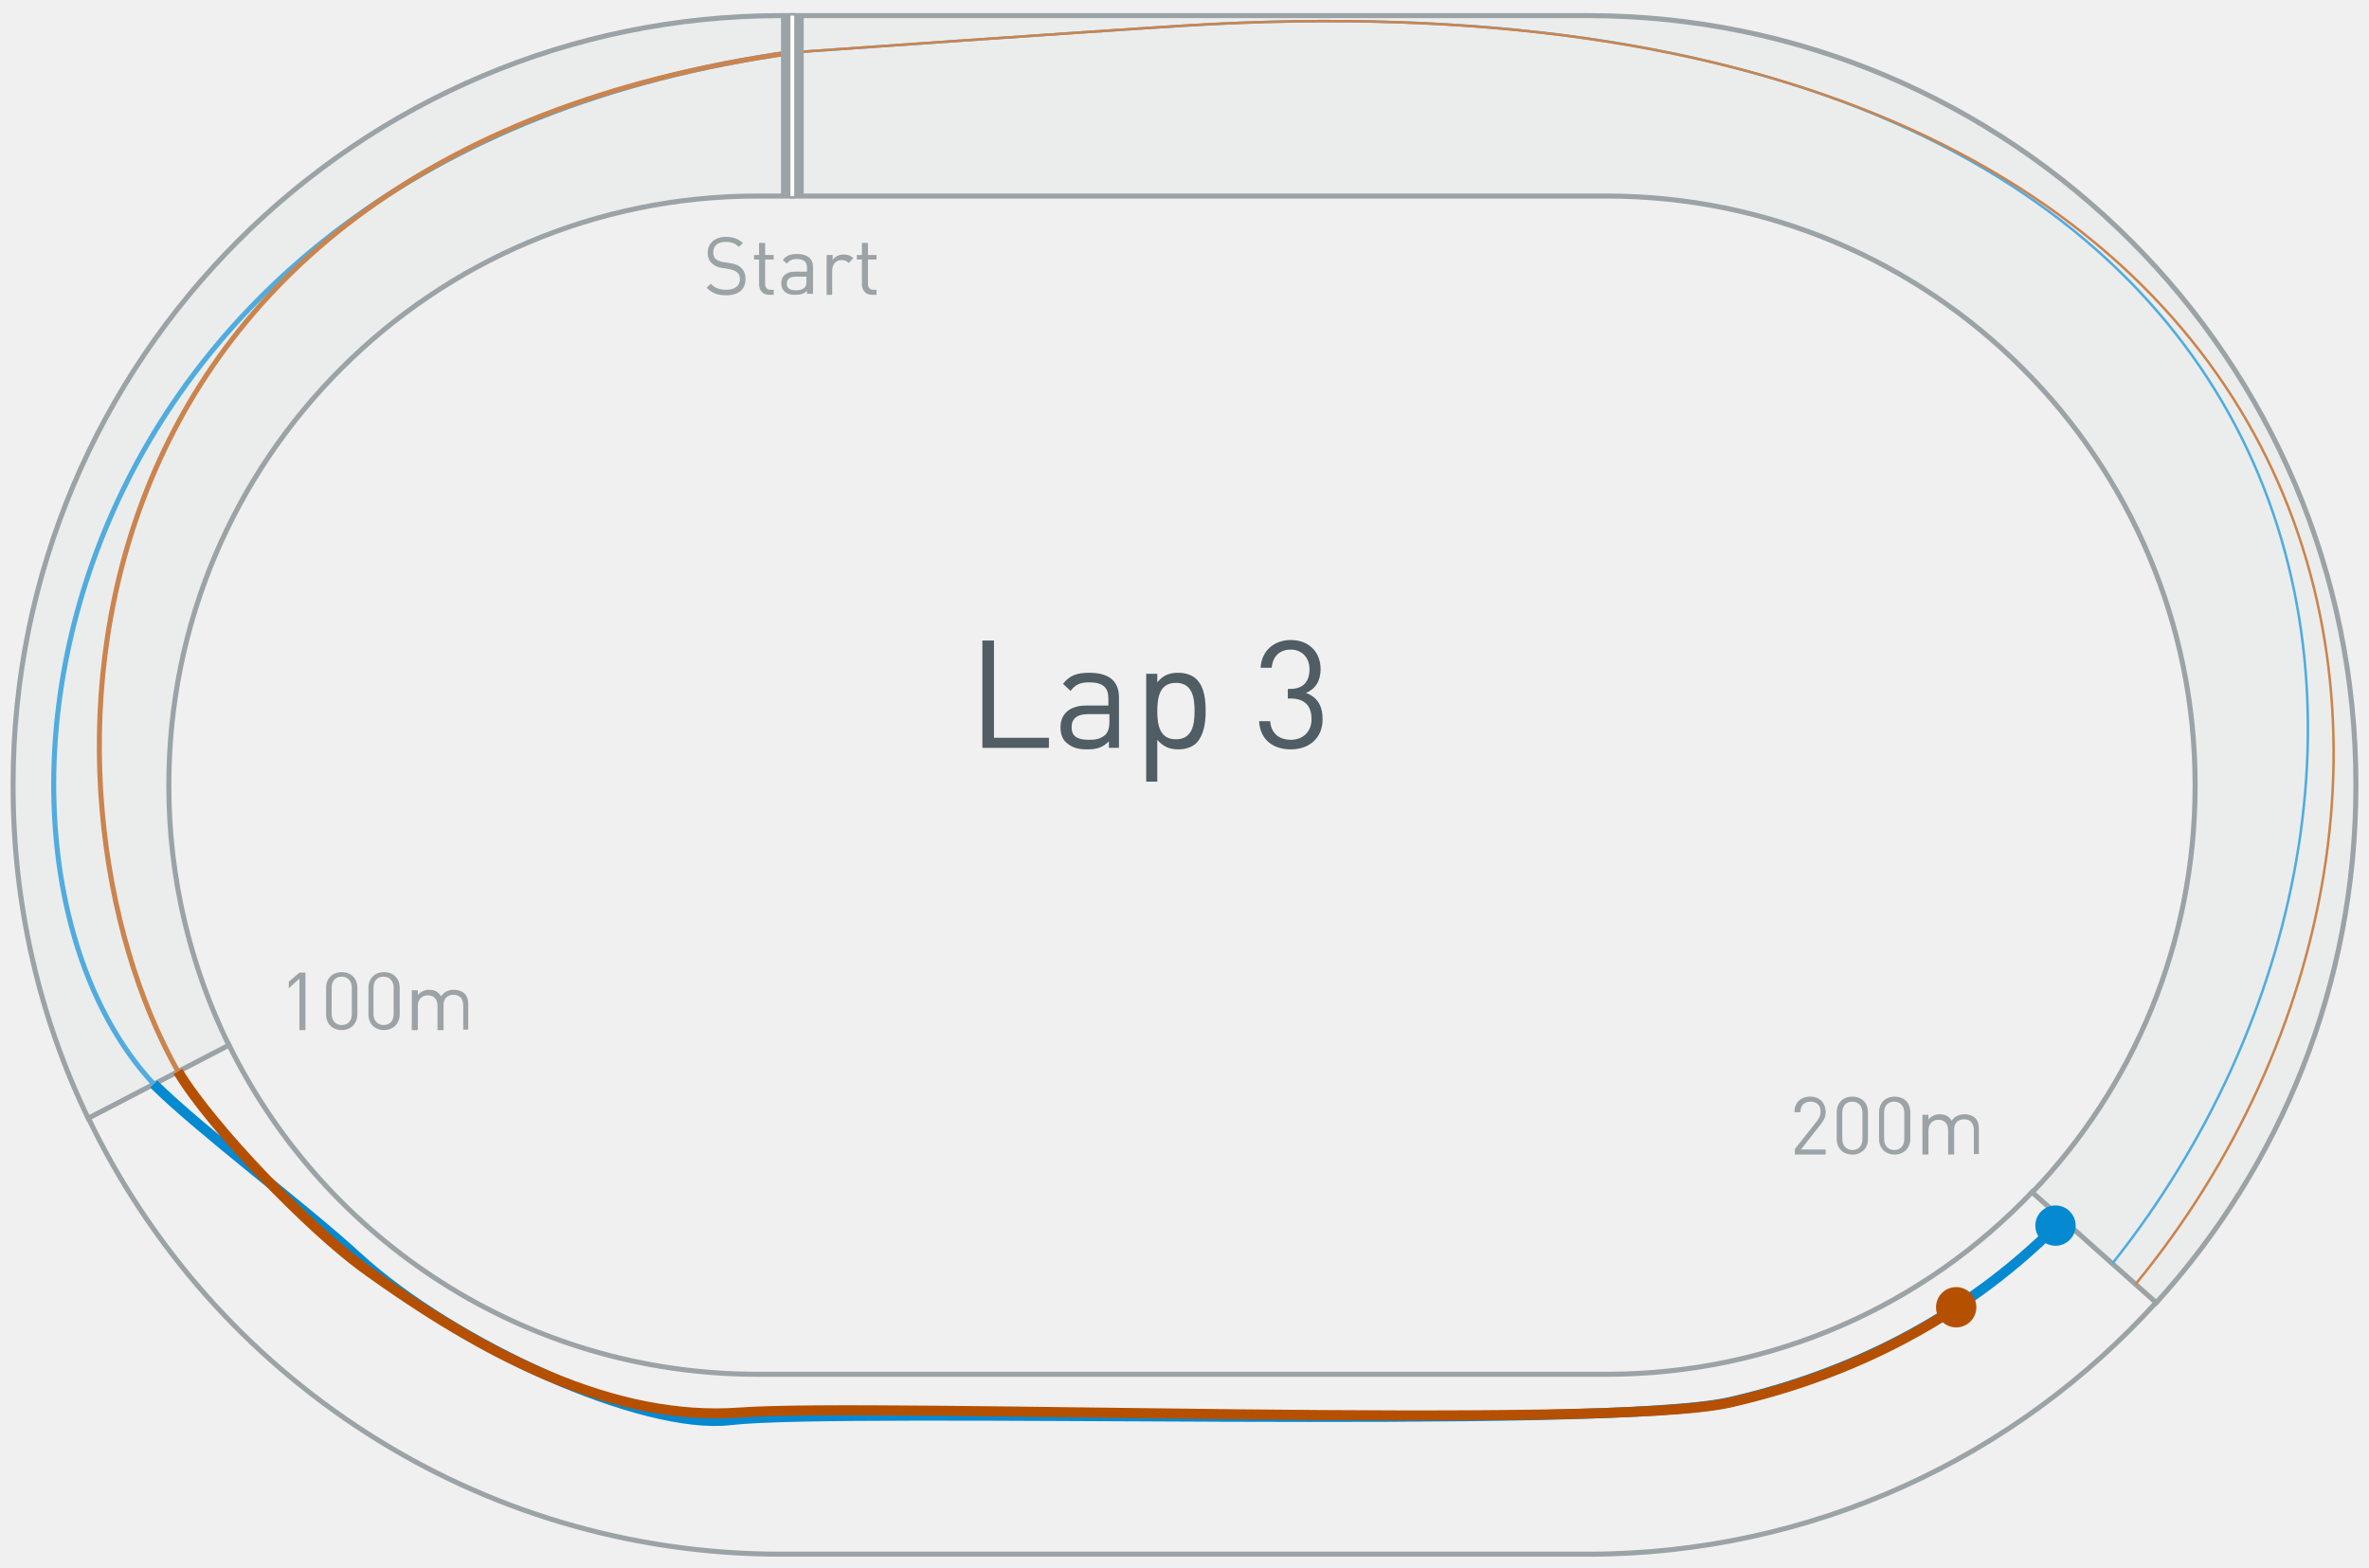
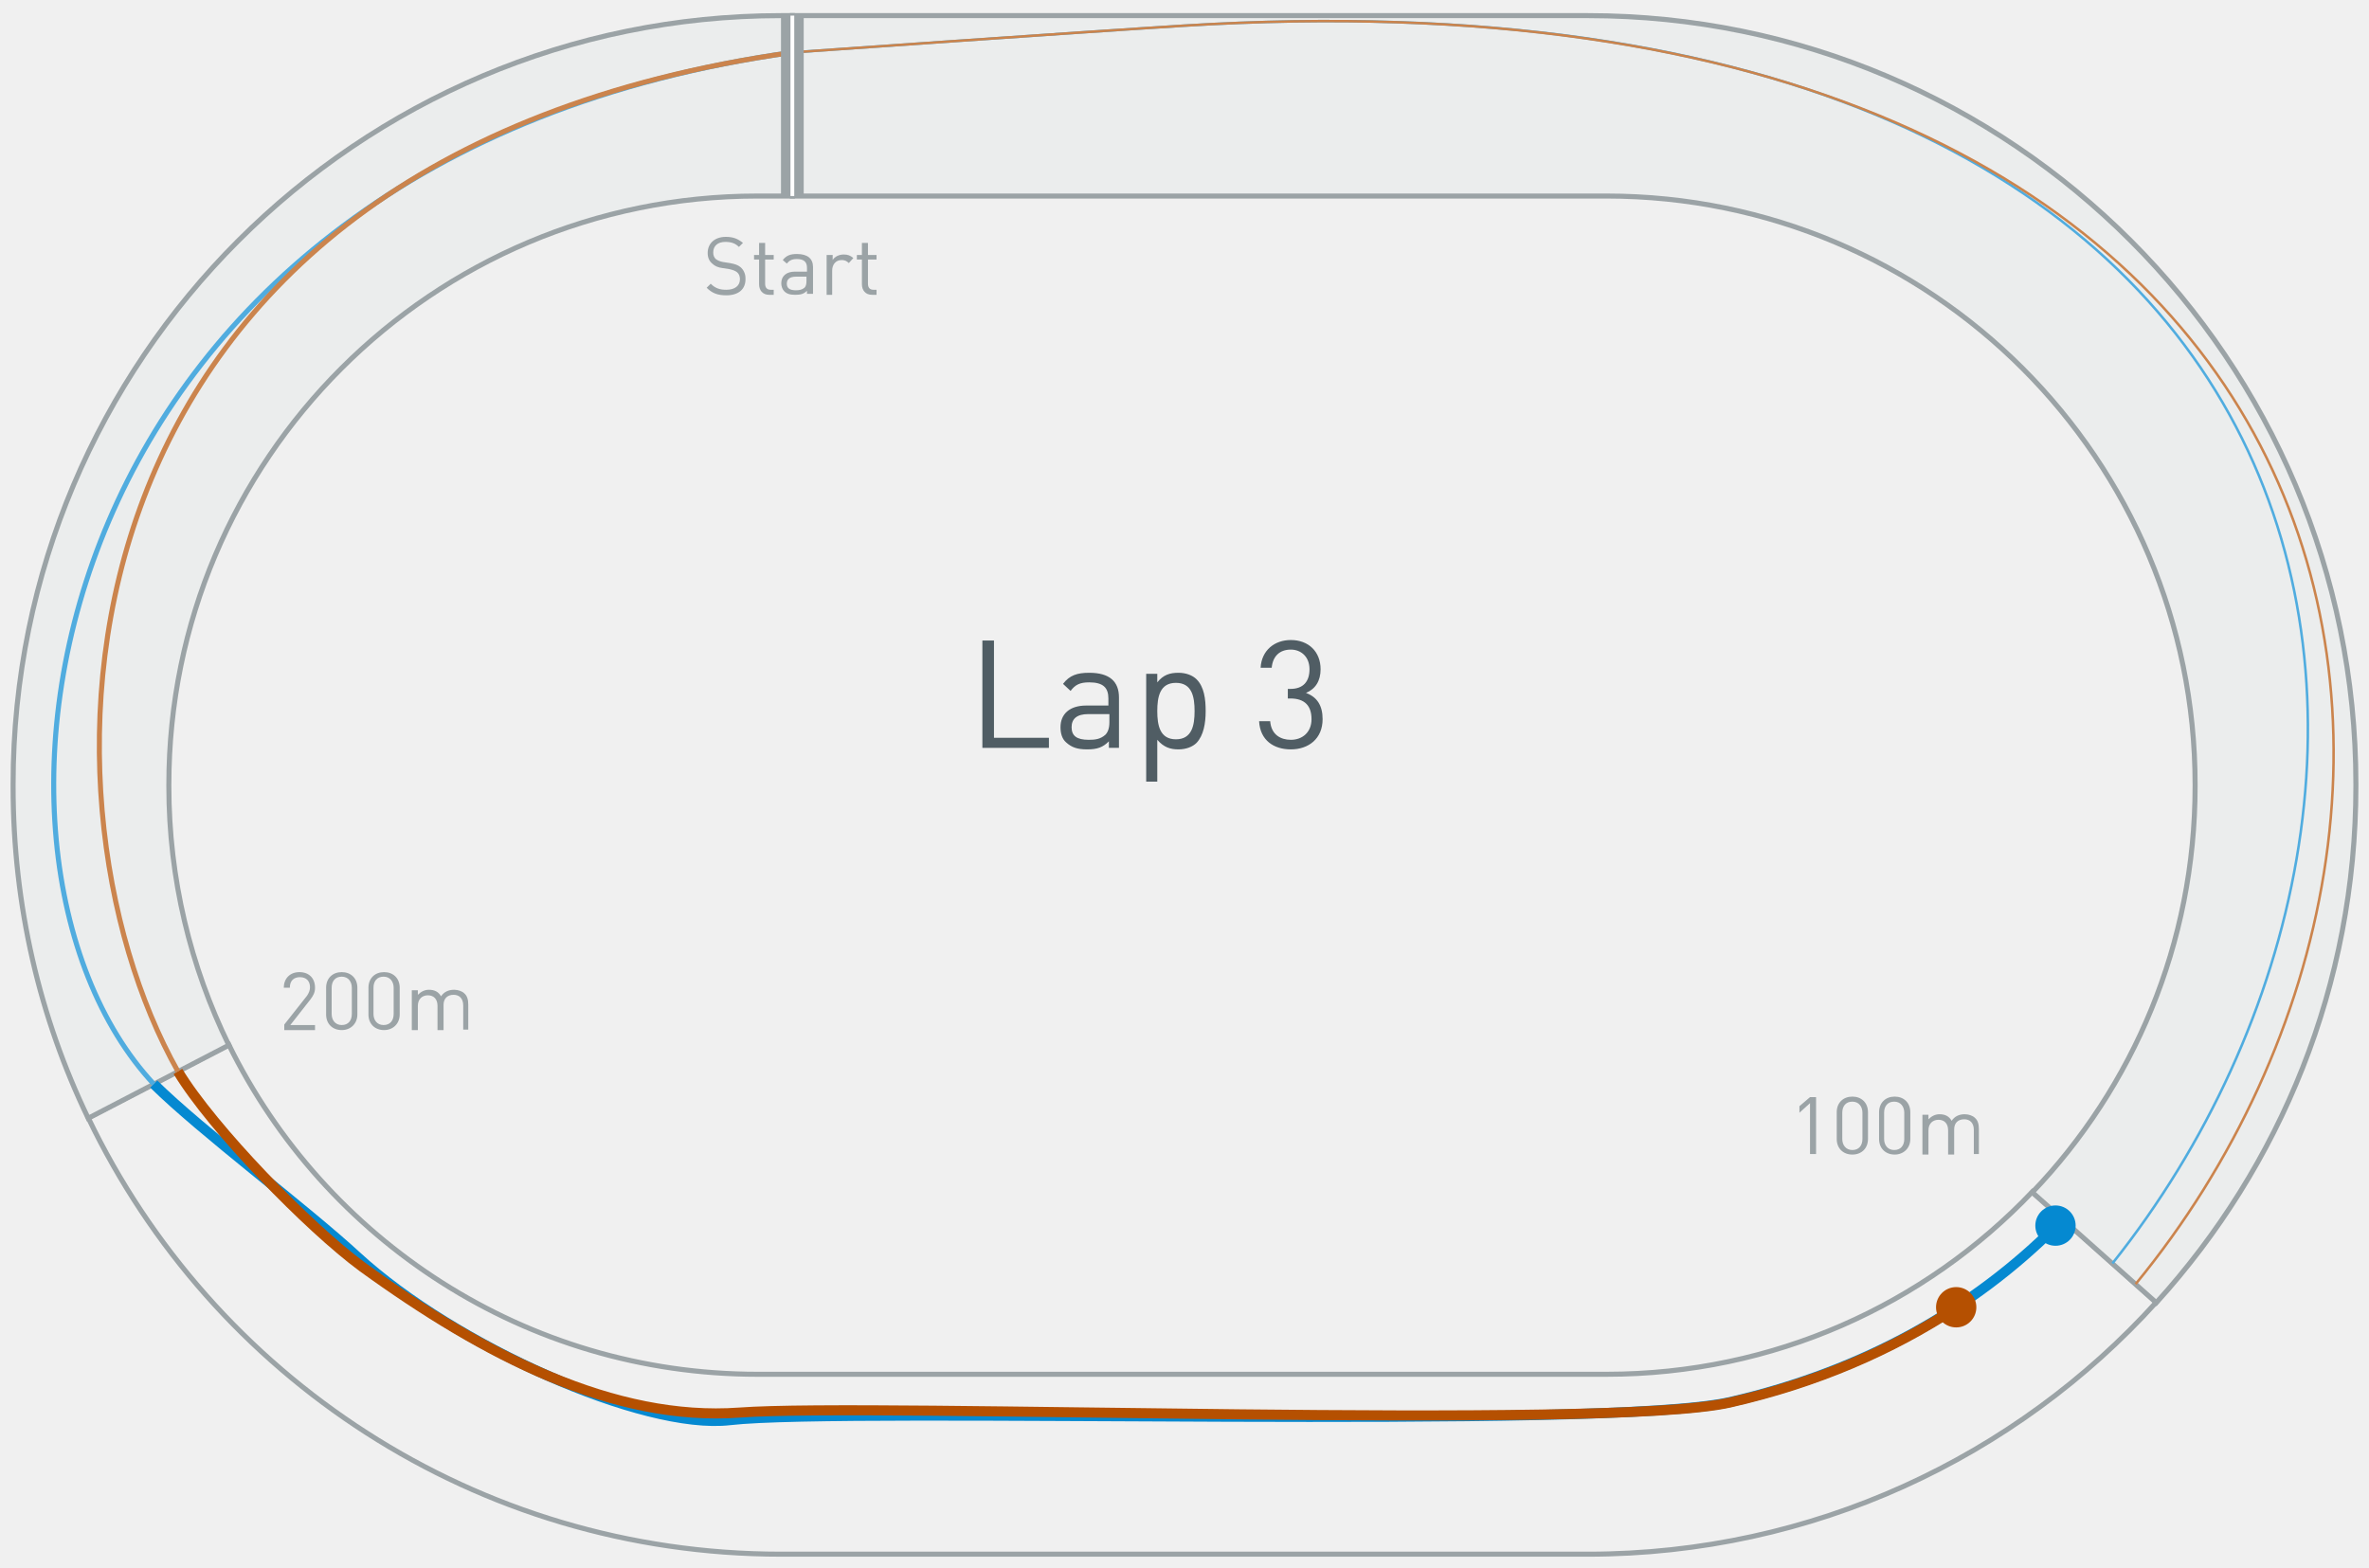
<svg xmlns="http://www.w3.org/2000/svg" version="1.1" x="0px" y="0px" viewBox="0 0 470 311" enable-background="new 0 0 470 311" xml:space="preserve">
  <g id="Layer_8">
    <g>
      <path fill="none" stroke="#9BA3A6" stroke-miterlimit="10" d="M318.7,272.7H150.3c-46.1,0-85.9-26.7-104.9-65.4l-27.9,14.5    c24.6,51.3,76.9,86.6,137.5,86.6H315c44.7,0,85-19.3,112.8-50l-24.6-21.9C381.9,258.9,351.9,272.7,318.7,272.7z" />
      <path fill="#EBEDED" stroke="#9BA3A6" stroke-miterlimit="10" d="M33.5,156v-0.3c0-64.5,52.3-116.8,116.8-116.8h6.9V3.1H155    C70.9,3.1,2.6,71.4,2.6,155.6v0.5c0,23.6,5.3,45.9,14.9,65.8l27.9-14.5C37.8,191.8,33.5,174.4,33.5,156z" />
      <path fill="#EBEDED" stroke="#9BA3A6" stroke-miterlimit="10" d="M467.4,155.6C467.4,71.4,399.1,3.1,315,3.1H157.2v35.8h161.5    c64.5,0,116.8,52.3,116.8,116.8v0.3c0,31.3-12.3,59.7-32.3,80.6l24.6,21.9c24.6-27.1,39.6-63,39.6-102.5V155.6z" />
    </g>
    <path fill="none" stroke="#0589D1" stroke-width="2" stroke-miterlimit="10" d="M30.5,215.1c9.4,9.3,30,24.7,40.4,34.3   c19.2,17.6,56.7,34.4,73.9,32.4c23.3-2.7,173.6,2.1,198.5-3.6c26.9-6.2,48.4-18.7,64.6-34.9" />
    <path fill="none" stroke="#50ACDF" stroke-miterlimit="10" d="M157.2,10.4C7.3,31.4-12.3,169.1,30.5,215.1" />
    <path fill="none" stroke="#B55001" stroke-width="2" stroke-miterlimit="10" d="M35.3,212.6c6.8,11.3,26,31,36.6,38.8   c24.4,17.7,49.9,30.7,74.8,28.9c26.8-2,171.9,3.6,196.5-2c17.2-3.9,32.1-10.4,44.9-18.8" />
    <path fill="none" stroke="#CB844D" stroke-miterlimit="10" d="M157.2,10.4C7.5,31.4,4.4,157.7,35.3,212.6" />
    <circle fill="#0589D1" cx="407.8" cy="243.2" r="4" />
    <circle fill="#B55001" cx="388.1" cy="259.4" r="4" />
    <path fill="none" stroke="#50ACDF" stroke-width="0.5" stroke-miterlimit="10" d="M419.1,250.7C494.2,156.4,474-9.6,234.8,5.1   c-19.4,1.2-77.6,5.3-77.6,5.3" />
    <path fill="none" stroke="#CB844D" stroke-width="0.5" stroke-miterlimit="10" d="M423.7,254.8c78.9-96.1,50-264.5-188.9-249.7   c-19.4,1.2-77.6,5.3-77.6,5.3" />
    <g>
      <line fill="none" stroke="#9BA3A6" stroke-width="4.507" stroke-miterlimit="10" x1="157.2" y1="38.9" x2="157.2" y2="3.1" />
      <line fill="none" stroke="#FFFFFF" stroke-width="0.751" stroke-miterlimit="10" x1="157.2" y1="38.9" x2="157.2" y2="3.1" />
    </g>
    <g>
      <g>
        <path fill="#505D64" d="M194.9,148.5v-21.4h2.3v19.3h10.9v2H194.9z" />
        <path fill="#505D64" d="M220,148.5v-1.4c-1.2,1.2-2.3,1.6-4.3,1.6c-2,0-3.1-0.4-4.2-1.4c-0.8-0.7-1.1-1.8-1.1-3     c0-2.6,1.8-4.3,5.1-4.3h4.4v-1.4c0-2.1-1-3.2-3.8-3.2c-1.9,0-2.8,0.5-3.7,1.7l-1.5-1.4c1.3-1.7,2.8-2.2,5.2-2.2     c4,0,5.9,1.7,5.9,4.9v10H220z M220,141.7h-4.1c-2.2,0-3.3,0.9-3.3,2.6c0,1.7,1,2.5,3.4,2.5c1.2,0,2.3-0.1,3.3-1     c0.5-0.5,0.8-1.3,0.8-2.5V141.7z" />
        <path fill="#505D64" d="M237.4,147.4c-0.8,0.8-2.1,1.3-3.6,1.3c-1.6,0-2.9-0.4-4.2-1.9v8.3h-2.2v-21.4h2.2v1.7     c1.2-1.5,2.5-1.9,4.2-1.9c1.5,0,2.8,0.5,3.6,1.3c1.5,1.5,1.8,3.9,1.8,6.3C239.2,143.5,238.8,145.9,237.4,147.4z M233.3,135.5     c-3.2,0-3.7,2.8-3.7,5.6s0.5,5.6,3.7,5.6c3.2,0,3.7-2.8,3.7-5.6S236.5,135.5,233.3,135.5z" />
        <path fill="#505D64" d="M256.1,148.7c-3.4,0-6.1-1.8-6.3-5.6h2.2c0.2,2.7,2.1,3.7,4.1,3.7c2.3,0,4.1-1.5,4.1-4.1     c0-2.6-1.3-4.1-4.2-4.1h-0.5v-1.9h0.5c2.6,0,3.8-1.5,3.8-3.9c0-2.5-1.7-3.9-3.7-3.9c-2.3,0-3.6,1.4-3.8,3.6h-2.2     c0.2-3.5,2.8-5.5,6-5.5c3.5,0,5.9,2.3,5.9,5.8c0,2.3-1,3.9-2.9,4.7c2.2,0.8,3.3,2.5,3.3,5.2C262.4,146.6,259.6,148.7,256.1,148.7     z" />
      </g>
    </g>
  </g>
  <g id="Label">
    <g>
      <path fill="#9BA3A6" d="M144.1,58.6c-1.7,0-2.8-0.4-3.9-1.5l0.8-0.8c0.9,0.9,1.8,1.2,3.1,1.2c1.7,0,2.7-0.8,2.7-2.1    c0-0.6-0.2-1.1-0.6-1.4c-0.4-0.3-0.7-0.4-1.5-0.6l-1.3-0.2c-0.9-0.1-1.6-0.4-2.1-0.9c-0.6-0.5-0.9-1.2-0.9-2.1    c0-1.9,1.4-3.2,3.6-3.2c1.5,0,2.4,0.4,3.4,1.2l-0.8,0.8c-0.7-0.7-1.5-1-2.7-1c-1.5,0-2.4,0.8-2.4,2.1c0,0.6,0.2,1,0.5,1.3    c0.4,0.3,0.9,0.5,1.5,0.6l1.3,0.2c1.1,0.2,1.6,0.4,2.1,0.8c0.6,0.5,1,1.3,1,2.2C148,57.4,146.5,58.6,144.1,58.6z" />
      <path fill="#9BA3A6" d="M152.6,58.5c-1.3,0-2-0.9-2-2.1v-4.9h-1v-0.9h1v-2.4h1.2v2.4h1.7v0.9h-1.7v4.8c0,0.7,0.3,1.2,1.1,1.2h0.6    v1H152.6z" />
      <path fill="#9BA3A6" d="M160.1,58.5v-0.8c-0.6,0.6-1.2,0.8-2.3,0.8c-1.1,0-1.7-0.2-2.2-0.7c-0.4-0.4-0.6-1-0.6-1.6    c0-1.4,1-2.3,2.7-2.3h2.4v-0.8c0-1.1-0.6-1.7-2-1.7c-1,0-1.5,0.3-2,0.9l-0.8-0.7c0.7-0.9,1.5-1.2,2.8-1.2c2.1,0,3.2,0.9,3.2,2.6    v5.3H160.1z M160.1,54.9h-2.2c-1.2,0-1.8,0.5-1.8,1.4c0,0.9,0.6,1.3,1.8,1.3c0.7,0,1.2-0.1,1.7-0.5c0.3-0.3,0.4-0.7,0.4-1.4V54.9z    " />
      <path fill="#9BA3A6" d="M168.4,52.2c-0.4-0.4-0.8-0.6-1.4-0.6c-1.2,0-1.9,0.9-1.9,2.1v4.8H164v-7.9h1.2v1c0.4-0.7,1.3-1.1,2.2-1.1    c0.8,0,1.3,0.2,1.9,0.7L168.4,52.2z" />
      <path fill="#9BA3A6" d="M173,58.5c-1.3,0-2-0.9-2-2.1v-4.9h-1v-0.9h1v-2.4h1.2v2.4h1.7v0.9h-1.7v4.8c0,0.7,0.3,1.2,1.1,1.2h0.6v1    H173z" />
    </g>
    <g>
-       <path fill="#9BA3A6" d="M59.4,204.3v-10.1l-2.1,1.9v-1.3l2.1-1.8h1.2v11.4H59.4z" />
+       <path fill="#9BA3A6" d="M359.1,229v-10.1l-2.1,1.9v-1.3l2.1-1.8h1.2V229H359.1z" />
+       <path fill="#9BA3A6" d="M367.5,229.1c-1.8,0-3.1-1.2-3.1-3.1v-5.3c0-1.9,1.3-3.1,3.1-3.1c1.8,0,3.1,1.2,3.1,3.1v5.3    C370.6,227.9,369.3,229.1,367.5,229.1z M369.5,220.8c0-1.2-0.7-2.2-2-2.2s-2,0.9-2,2.2v5.2c0,1.2,0.7,2.2,2,2.2s2-0.9,2-2.2V220.8    z" />
+       <path fill="#9BA3A6" d="M375.9,229.1c-1.8,0-3.1-1.2-3.1-3.1v-5.3c0-1.9,1.3-3.1,3.1-3.1c1.8,0,3.1,1.2,3.1,3.1v5.3    C379,227.9,377.6,229.1,375.9,229.1z M377.8,220.8c0-1.2-0.7-2.2-2-2.2s-2,0.9-2,2.2v5.2c0,1.2,0.7,2.2,2,2.2s2-0.9,2-2.2V220.8z" />
+       <path fill="#9BA3A6" d="M391.6,229v-4.8c0-1.4-0.8-2.1-1.9-2.1c-1.2,0-2,0.7-2,2v5h-1.2v-4.8c0-1.4-0.8-2.1-1.9-2.1s-2,0.7-2,2.1    v4.8h-1.2v-7.9h1.2v0.9c0.6-0.6,1.3-1,2.2-1c1.1,0,1.9,0.4,2.4,1.3c0.6-0.9,1.5-1.3,2.6-1.3c0.8,0,1.6,0.3,2,0.7    c0.6,0.5,0.8,1.3,0.8,2.2v5H391.6z" />
+     </g>
+     <g>
+       <path fill="#9BA3A6" d="M56.4,204.3v-1l4.5-5.7c0.4-0.6,0.6-1.1,0.6-1.7c0-1.2-0.7-2-2-2c-1.1,0-2,0.6-2,2.1h-1.2    c0-1.8,1.2-3.1,3.1-3.1c1.9,0,3.1,1.2,3.1,3.1c0,0.9-0.3,1.5-0.9,2.3l-4,5.1h4.9v1H56.4z" />
      <path fill="#9BA3A6" d="M67.8,204.4c-1.8,0-3.1-1.2-3.1-3.1v-5.3c0-1.9,1.3-3.1,3.1-3.1c1.8,0,3.1,1.2,3.1,3.1v5.3    C70.9,203.1,69.6,204.4,67.8,204.4z M69.8,196c0-1.2-0.7-2.2-2-2.2s-2,0.9-2,2.2v5.2c0,1.2,0.7,2.2,2,2.2s2-0.9,2-2.2V196z" />
      <path fill="#9BA3A6" d="M76.2,204.4c-1.8,0-3.1-1.2-3.1-3.1v-5.3c0-1.9,1.3-3.1,3.1-3.1c1.8,0,3.1,1.2,3.1,3.1v5.3    C79.3,203.1,78,204.4,76.2,204.4z M78.1,196c0-1.2-0.7-2.2-2-2.2s-2,0.9-2,2.2v5.2c0,1.2,0.7,2.2,2,2.2s2-0.9,2-2.2V196z" />
      <path fill="#9BA3A6" d="M91.9,204.3v-4.8c0-1.4-0.8-2.1-1.9-2.1c-1.2,0-2,0.7-2,2v5h-1.2v-4.8c0-1.4-0.8-2.1-1.9-2.1s-2,0.7-2,2.1    v4.8h-1.2v-7.9h1.2v0.9c0.6-0.6,1.3-1,2.2-1c1.1,0,1.9,0.4,2.4,1.3c0.6-0.9,1.5-1.3,2.6-1.3c0.8,0,1.6,0.3,2,0.7    c0.6,0.5,0.8,1.3,0.8,2.2v5H91.9z" />
    </g>
-     <g>
-       <path fill="#9BA3A6" d="M356.1,229v-1l4.5-5.7c0.4-0.6,0.6-1.1,0.6-1.7c0-1.2-0.7-2-2-2c-1.1,0-2,0.6-2,2.1h-1.2    c0-1.8,1.2-3.1,3.1-3.1c1.9,0,3.1,1.2,3.1,3.1c0,0.9-0.3,1.5-0.9,2.3l-4,5.1h4.9v1H356.1z" />
-       <path fill="#9BA3A6" d="M367.5,229.1c-1.8,0-3.1-1.2-3.1-3.1v-5.3c0-1.9,1.3-3.1,3.1-3.1c1.8,0,3.1,1.2,3.1,3.1v5.3    C370.6,227.9,369.3,229.1,367.5,229.1z M369.5,220.8c0-1.2-0.7-2.2-2-2.2s-2,0.9-2,2.2v5.2c0,1.2,0.7,2.2,2,2.2s2-0.9,2-2.2V220.8    z" />
-       <path fill="#9BA3A6" d="M375.9,229.1c-1.8,0-3.1-1.2-3.1-3.1v-5.3c0-1.9,1.3-3.1,3.1-3.1c1.8,0,3.1,1.2,3.1,3.1v5.3    C379,227.9,377.6,229.1,375.9,229.1z M377.8,220.8c0-1.2-0.7-2.2-2-2.2s-2,0.9-2,2.2v5.2c0,1.2,0.7,2.2,2,2.2s2-0.9,2-2.2V220.8z" />
-       <path fill="#9BA3A6" d="M391.6,229v-4.8c0-1.4-0.8-2.1-1.9-2.1c-1.2,0-2,0.7-2,2v5h-1.2v-4.8c0-1.4-0.8-2.1-1.9-2.1s-2,0.7-2,2.1    v4.8h-1.2v-7.9h1.2v0.9c0.6-0.6,1.3-1,2.2-1c1.1,0,1.9,0.4,2.4,1.3c0.6-0.9,1.5-1.3,2.6-1.3c0.8,0,1.6,0.3,2,0.7    c0.6,0.5,0.8,1.3,0.8,2.2v5H391.6z" />
-     </g>
  </g>
</svg>
